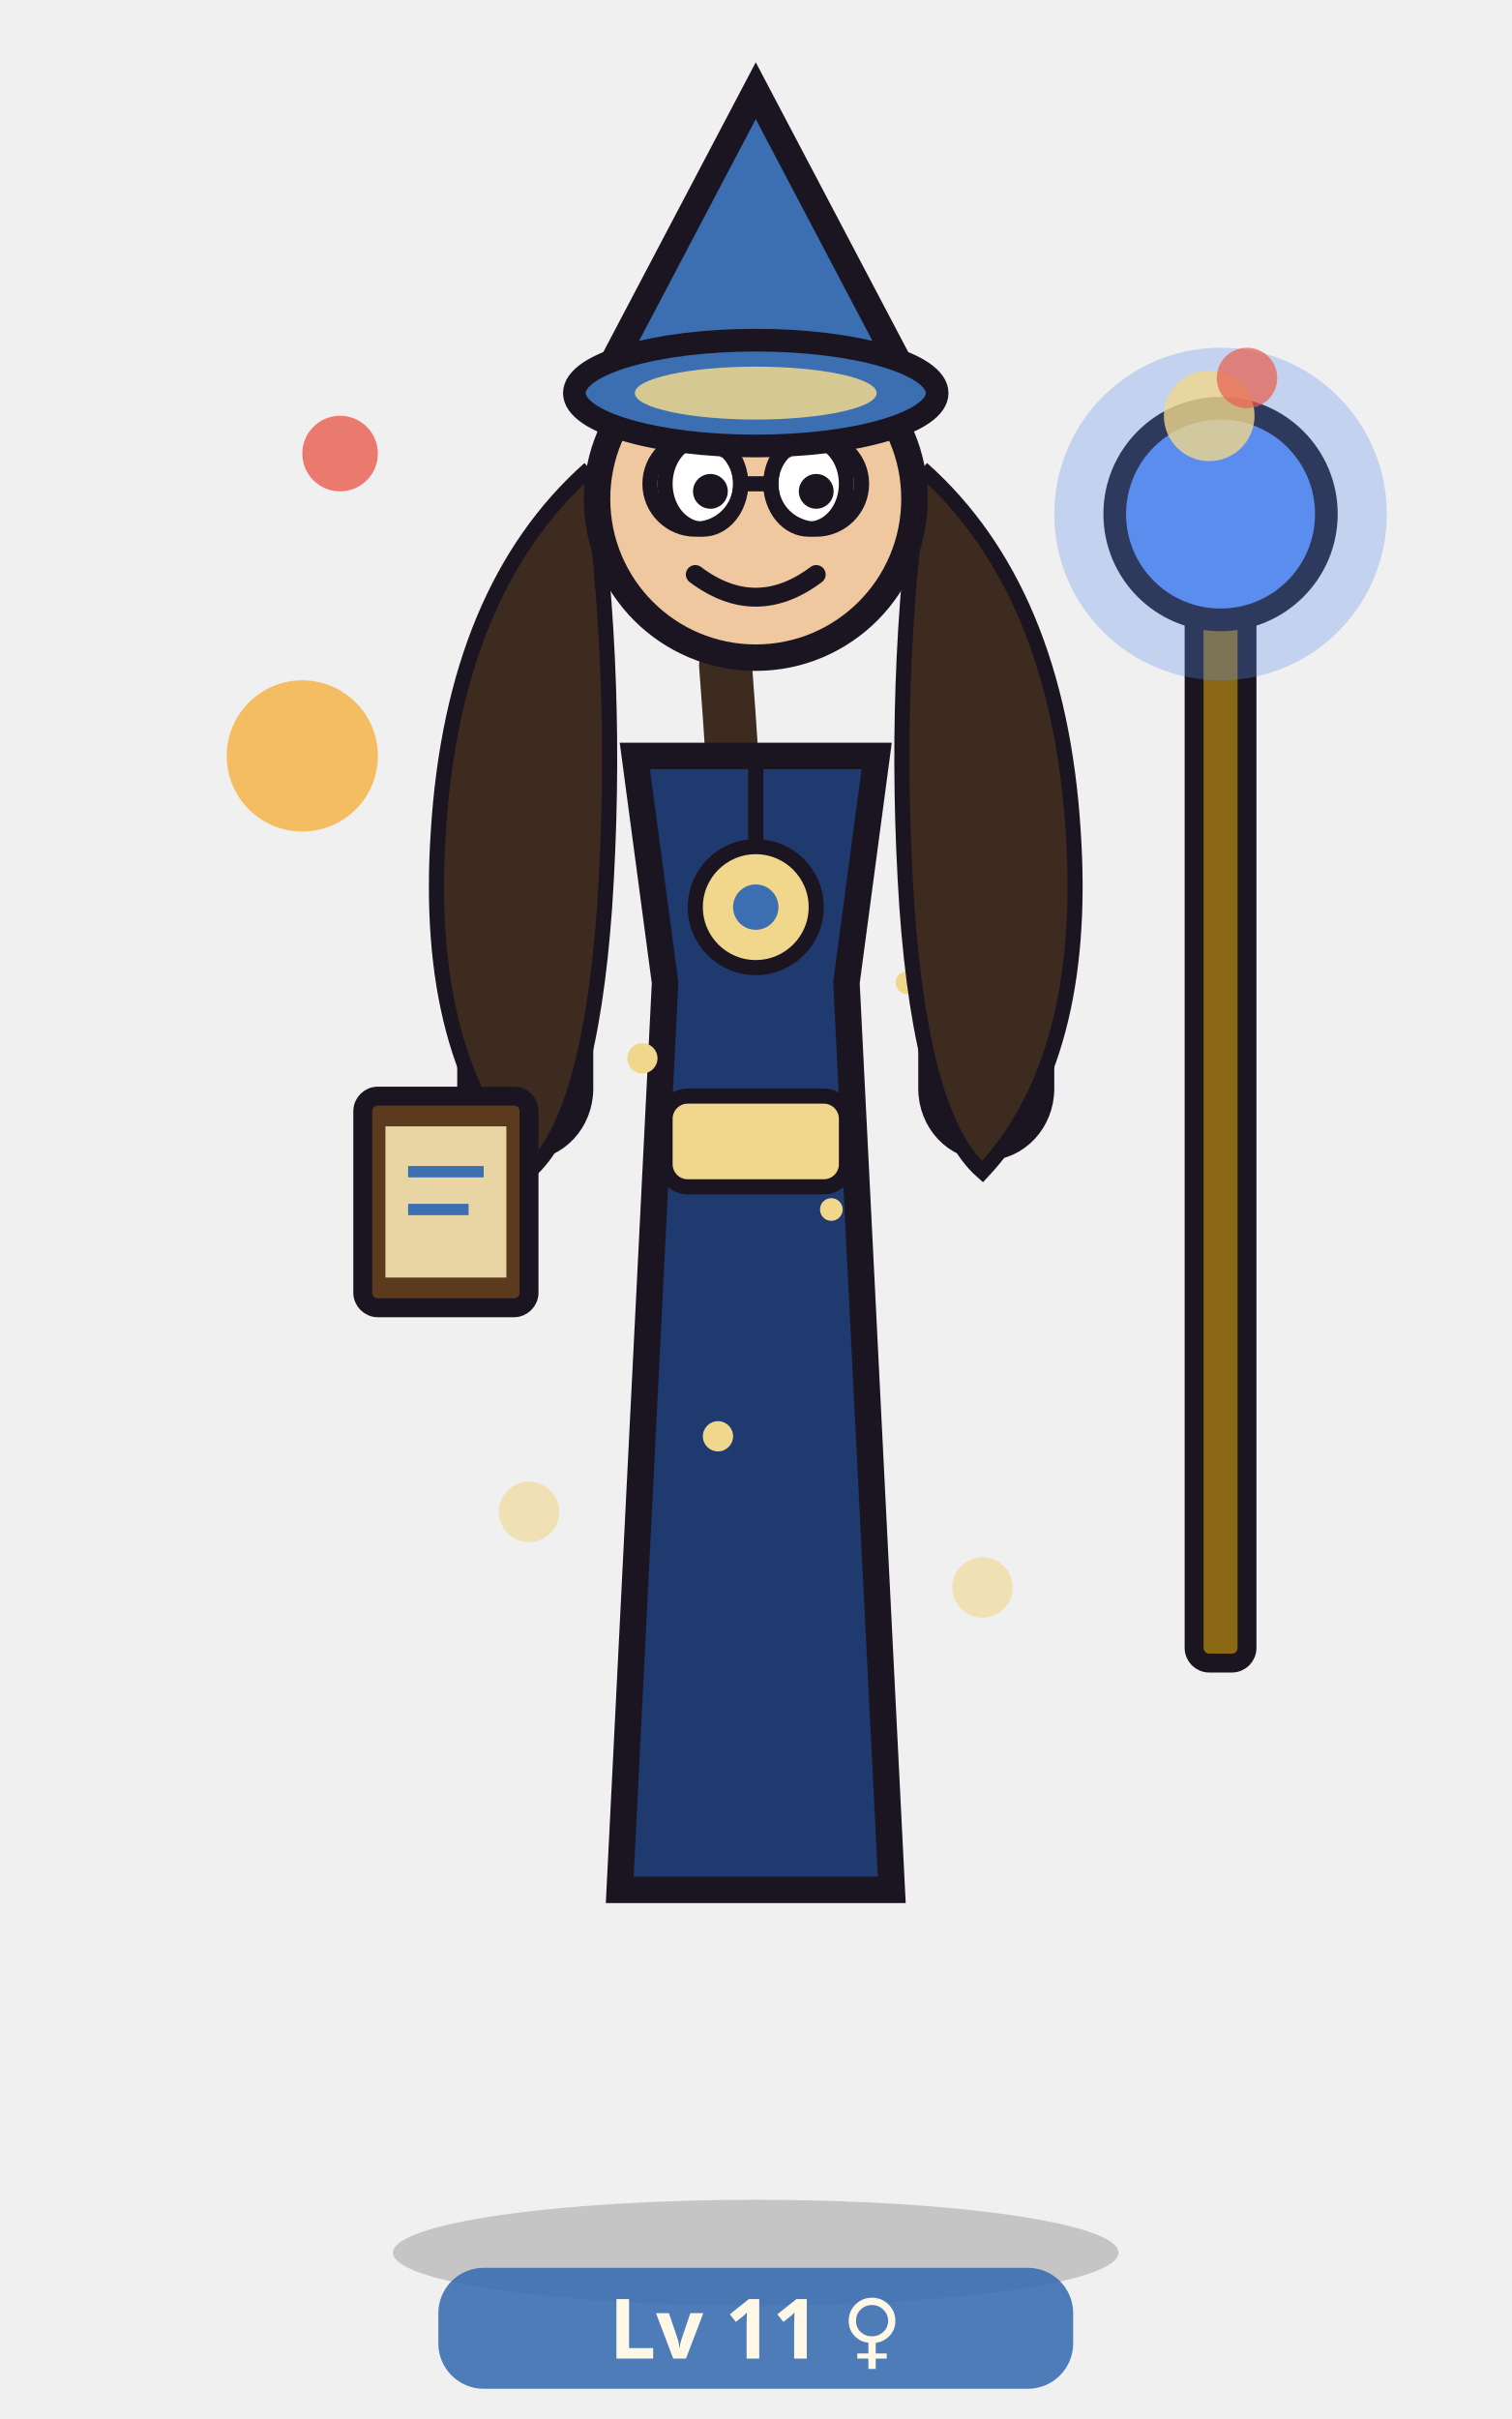
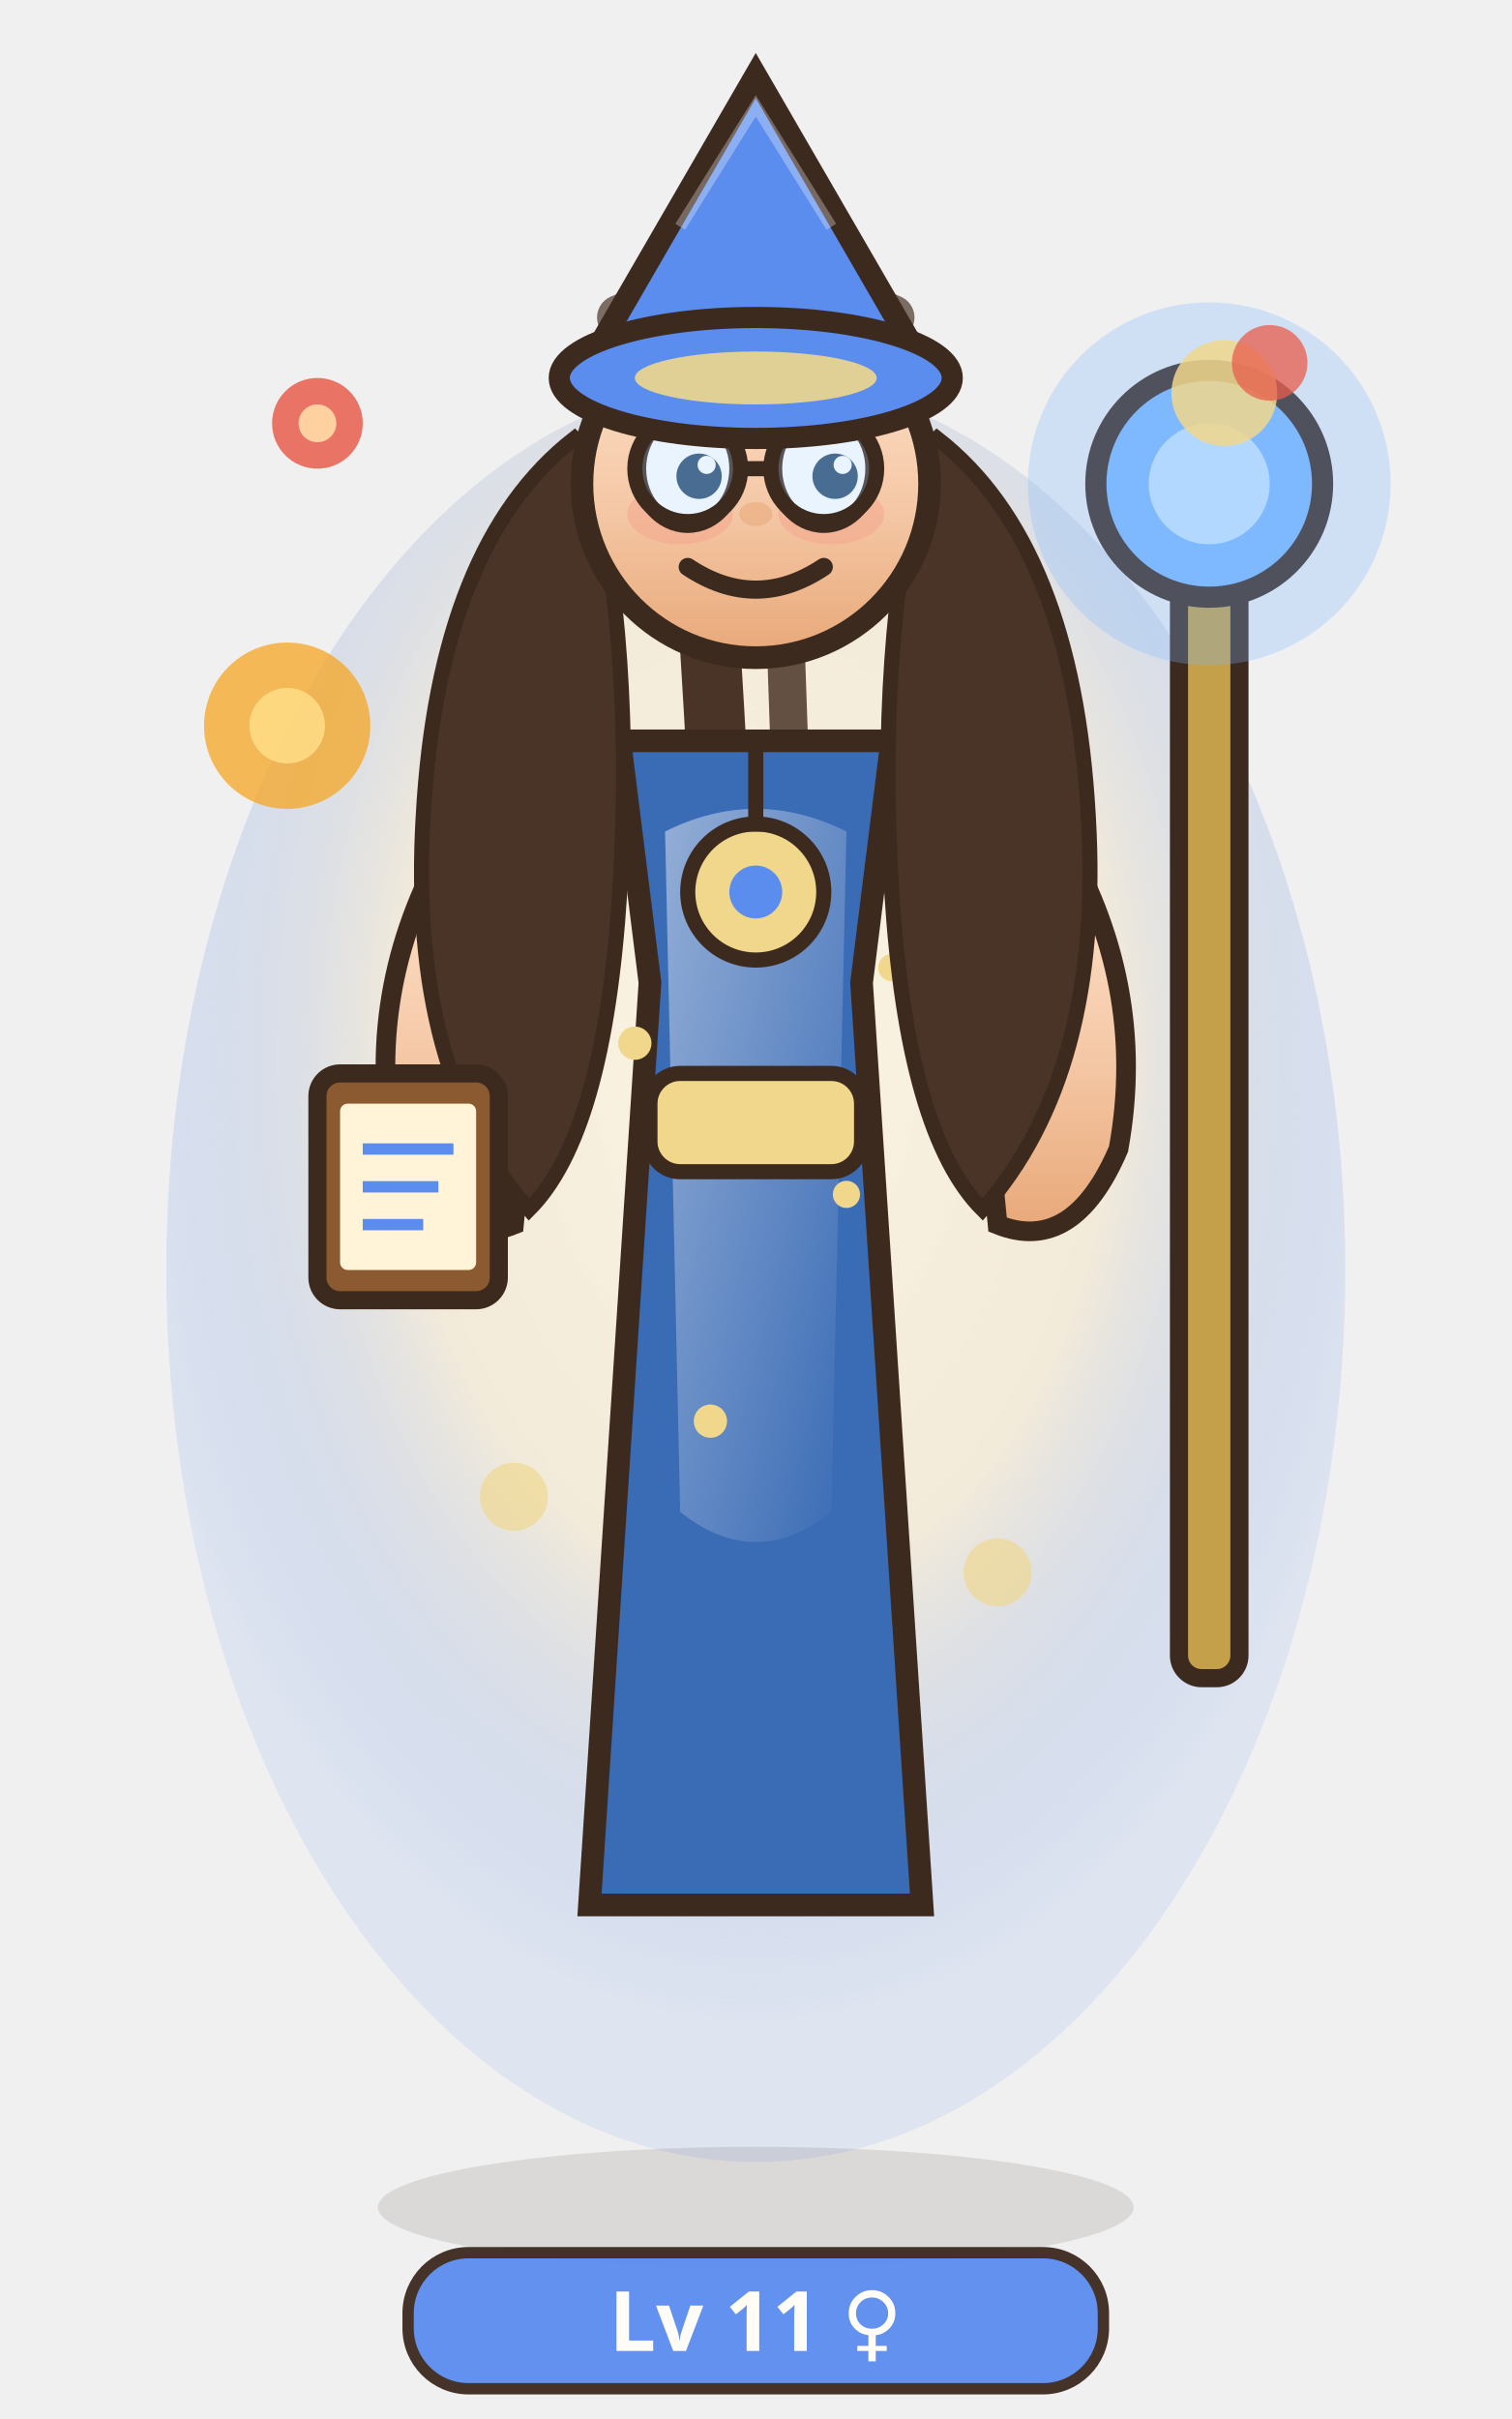
<svg xmlns="http://www.w3.org/2000/svg" viewBox="0 0 200 320" fill="none">
-   <path d="M96 88 Q100 140 98 185" fill="none" stroke="#3D2B1F" stroke-width="7" stroke-linecap="round" />
-   <ellipse cx="100" cy="298" rx="48" ry="7" fill="#000" opacity="0.18" />
-   <path d="M84 100 L116 100 L112 130 L118 250 L82 250 L88 130 Z" fill="#1E3A6E" stroke="#1a1520" stroke-width="3.5" />
-   <circle cx="85" cy="140" r="2" fill="#F0D78C" />
-   <circle cx="110" cy="160" r="1.5" fill="#F0D78C" />
-   <circle cx="95" cy="190" r="2" fill="#F0D78C" />
-   <circle cx="120" cy="130" r="1.5" fill="#F0D78C" />
-   <rect x="88" y="145" width="24" height="12" rx="3" fill="#F0D78C" stroke="#1a1520" stroke-width="2" />
-   <rect x="62" y="112" width="15" height="40" rx="8" fill="#F0C8A0" stroke="#1a1520" stroke-width="3" />
-   <rect x="123" y="112" width="15" height="40" rx="8" fill="#F0C8A0" stroke="#1a1520" stroke-width="3" />
-   <path d="M78 62 Q60 78 58 110 Q56 140 70 155 Q78 148 80 120 Q82 90 78 62" fill="#3D2B1F" stroke="#1a1520" stroke-width="2" />
-   <path d="M122 62 Q140 78 142 110 Q144 140 130 155 Q122 148 120 120 Q118 90 122 62" fill="#3D2B1F" stroke="#1a1520" stroke-width="2" />
-   <circle cx="100" cy="66" r="21" fill="#F0C8A0" stroke="#1a1520" stroke-width="3.5" />
-   <ellipse cx="93" cy="64" rx="5" ry="6" fill="#fff" stroke="#1a1520" stroke-width="2" />
-   <ellipse cx="107" cy="64" rx="5" ry="6" fill="#fff" stroke="#1a1520" stroke-width="2" />
-   <circle cx="94" cy="65" r="2.3" fill="#1a1520" />
-   <circle cx="108" cy="65" r="2.3" fill="#1a1520" />
-   <path d="M88 60 Q92 56 96 60" stroke="#1a1520" stroke-width="1.5" fill="none" />
-   <path d="M104 60 Q108 56 112 60" stroke="#1a1520" stroke-width="1.5" fill="none" />
-   <path d="M92 76 Q100 82 108 76" stroke="#1a1520" stroke-width="2.5" fill="none" stroke-linecap="round" />
-   <path d="M84 44 Q100 34 116 44 Q110 48 100 46 Q90 48 84 44" fill="#3D2B1F" stroke="#1a1520" stroke-width="2" />
-   <rect x="82" y="44" width="36" height="5" rx="2.5" fill="#F0D78C" stroke="#1a1520" stroke-width="1.8" />
-   <circle cx="100" cy="46.5" r="2.8" fill="#3B6FB2" stroke="#1a1520" stroke-width="1.4" />
-   <circle cx="92" cy="64" r="6" fill="none" stroke="#1a1520" stroke-width="2" />
-   <circle cx="108" cy="64" r="6" fill="none" stroke="#1a1520" stroke-width="2" />
-   <line x1="98" y1="64" x2="102" y2="64" stroke="#1a1520" stroke-width="2" />
-   <g transform="translate(48,145)">
-     <rect x="0" y="0" width="22" height="28" rx="2" fill="#5C3A1E" stroke="#1a1520" stroke-width="2.5" />
-     <rect x="3" y="4" width="16" height="20" fill="#E8D5A3" />
-     <path d="M6 10 H16 M6 15 H14" stroke="#3B6FB2" stroke-width="1.5" />
+   <defs>
+     <radialGradient id="bg" cx="50%" cy="38%" r="55%">
+       <stop offset="0%" stop-color="#FFF8E7" stop-opacity="0.95" />
+       <stop offset="55%" stop-color="#F5E6C8" stop-opacity="0.55" />
+       <stop offset="100%" stop-color="#5B8DEF" stop-opacity="0.12" />
+     </radialGradient>
+     <linearGradient id="skinG" x1="0" y1="0" x2="0" y2="1">
+       <stop offset="0%" stop-color="#FFE4CC" />
+       <stop offset="55%" stop-color="#F5C9A8" />
+       <stop offset="100%" stop-color="#E8A878" />
+     </linearGradient>
+     <linearGradient id="shine" x1="0" y1="0" x2="1" y2="1">
+       <stop offset="0%" stop-color="#fff" stop-opacity="0.45" />
+       <stop offset="100%" stop-color="#fff" stop-opacity="0" />
+     </linearGradient>
+   </defs>
+   <ellipse cx="100" cy="168" rx="78" ry="118" fill="url(#bg)" />
+   <path d="M94 86 Q98 150 96 190" fill="none" stroke="#4A3428" stroke-width="8" stroke-linecap="round" />
+   <path d="M104 86 Q106 145 108 185" fill="none" stroke="#4A3428" stroke-width="5" stroke-linecap="round" opacity="0.85" />
+   <ellipse cx="100" cy="292" rx="50" ry="8" fill="#3D2A1F" opacity="0.12" />
+   <path d="M82 98 L118 98 L114 130 L122 252 L78 252 L86 130 Z" fill="#3A6BB5" stroke="#3D2A1F" stroke-width="3" />
+   <path d="M88 110 Q100 104 112 110 L110 200 Q100 208 90 200 Z" fill="url(#shine)" />
+   <circle cx="84" cy="138" r="2.2" fill="#F0D78C" />
+   <circle cx="112" cy="158" r="1.8" fill="#F0D78C" />
+   <circle cx="94" cy="188" r="2.2" fill="#F0D78C" />
+   <circle cx="118" cy="128" r="1.8" fill="#F0D78C" />
+   <rect x="86" y="142" width="28" height="13" rx="4" fill="#F0D78C" stroke="#3D2A1F" stroke-width="2" />
+   <path d="M60 110 Q48 130 52 152 Q58 166 68 162 Q70 140 74 118 Z" fill="url(#skinG)" stroke="#3D2A1F" stroke-width="2.6" />
+   <path d="M140 110 Q152 130 148 152 Q142 166 132 162 Q130 140 126 118 Z" fill="url(#skinG)" stroke="#3D2A1F" stroke-width="2.6" />
+   <path d="M76 58 Q58 72 56 108 Q54 142 70 160 Q80 150 82 118 Q84 86 78 60 Z" fill="#4A3428" stroke="#3D2A1F" stroke-width="2" />
+   <path d="M124 58 Q142 72 144 108 Q146 142 130 160 Q120 150 118 118 Q116 86 122 60 Z" fill="#4A3428" stroke="#3D2A1F" stroke-width="2" />
+   <circle cx="100" cy="64" r="23" fill="url(#skinG)" stroke="#3D2A1F" stroke-width="3" />
+   <ellipse cx="90" cy="68" rx="7" ry="4" fill="#F4A08A" opacity="0.45" />
+   <ellipse cx="110" cy="68" rx="7" ry="4" fill="#F4A08A" opacity="0.45" />
+   <ellipse cx="91" cy="62" rx="6.5" ry="7.5" fill="#fff" stroke="#3D2A1F" stroke-width="2" />
+   <ellipse cx="109" cy="62" rx="6.5" ry="7.5" fill="#fff" stroke="#3D2A1F" stroke-width="2" />
+   <circle cx="92.5" cy="63" r="3" fill="#2A4A6E" />
+   <circle cx="110.5" cy="63" r="3" fill="#2A4A6E" />
+   <circle cx="93.5" cy="61.5" r="1.2" fill="#fff" />
+   <circle cx="111.5" cy="61.5" r="1.2" fill="#fff" />
+   <path d="M84 56 Q90 51 96 56" stroke="#3D2A1F" stroke-width="1.6" fill="none" stroke-linecap="round" />
+   <path d="M104 56 Q110 51 116 56" stroke="#3D2A1F" stroke-width="1.6" fill="none" stroke-linecap="round" />
+   <ellipse cx="100" cy="68" rx="2.2" ry="1.6" fill="#E8A878" opacity="0.55" />
+   <path d="M91 75 Q100 81 109 75" stroke="#3D2A1F" stroke-width="2.4" fill="none" stroke-linecap="round" />
+   <path d="M78 48 Q100 28 122 48 Q116 56 100 54 Q84 56 78 48 Z" fill="#4A3428" stroke="#3D2A1F" stroke-width="2" />
+   <path d="M82 42 Q100 34 118 42" fill="none" stroke="#4A3428" stroke-width="6" stroke-linecap="round" opacity="0.7" />
+   <rect x="80" y="44" width="40" height="5.5" rx="2.5" fill="#F0D78C" stroke="#3D2A1F" stroke-width="1.6" />
+   <circle cx="100" cy="46.5" r="3" fill="#5B8DEF" stroke="#3D2A1F" stroke-width="1.3" />
+   <circle cx="91" cy="62" r="7" fill="#A8D4FF" fill-opacity="0.25" stroke="#3D2A1F" stroke-width="2" />
+   <circle cx="109" cy="62" r="7" fill="#A8D4FF" fill-opacity="0.25" stroke="#3D2A1F" stroke-width="2" />
+   <line x1="98" y1="62" x2="102" y2="62" stroke="#3D2A1F" stroke-width="2" />
+   <g transform="translate(42,142)">
+     <rect x="0" y="0" width="24" height="30" rx="3" fill="#8B5A30" stroke="#3D2A1F" stroke-width="2.4" />
+     <rect x="3" y="4" width="18" height="22" rx="1" fill="#FFF4D8" />
+     <path d="M6 10 H18 M6 15 H16 M6 20 H14" stroke="#5B8DEF" stroke-width="1.5" />
  </g>
-   <circle cx="100" cy="120" r="8" fill="#F0D78C" stroke="#1a1520" stroke-width="2" />
-   <circle cx="100" cy="120" r="3" fill="#3B6FB2" />
-   <line x1="100" y1="100" x2="100" y2="112" stroke="#1a1520" stroke-width="2" />
-   <rect x="158" y="70" width="7" height="150" rx="2" fill="#8B6914" stroke="#1a1520" stroke-width="2.5" />
-   <circle cx="161.5" cy="68" r="14" fill="#5B8DEF" stroke="#1a1520" stroke-width="3" />
-   <circle cx="161.5" cy="68" r="22" fill="#5B8DEF" opacity="0.3" />
-   <circle cx="40" cy="100" r="10" fill="#F5A623" opacity="0.7" />
-   <circle cx="160" cy="55" r="6" fill="#F0D78C" opacity="0.8" />
-   <circle cx="70" cy="200" r="4" fill="#F0D78C" opacity="0.6" />
-   <circle cx="130" cy="210" r="4" fill="#F0D78C" opacity="0.6" />
-   <circle cx="45" cy="60" r="5" fill="#E85D4C" opacity="0.8" />
-   <circle cx="165" cy="50" r="4" fill="#E85D4C" opacity="0.7" />
-   <path d="M80 50 L100 12 L120 50 Z" fill="#3B6FB2" stroke="#1a1520" stroke-width="3.5" />
-   <ellipse cx="100" cy="52" rx="24" ry="7" fill="#3B6FB2" stroke="#1a1520" stroke-width="3" />
-   <ellipse cx="100" cy="52" rx="16" ry="3.5" fill="#F0D78C" opacity="0.85" />
-   <rect x="58" y="300" width="84" height="16" rx="6" fill="#3B6FB2" opacity="0.9" />
-   <text x="100" y="312" text-anchor="middle" font-family="Verdana, sans-serif" font-size="11" font-weight="700" fill="#FFF8E7">Lv 11 ♀</text>
+   <circle cx="100" cy="118" r="9" fill="#F0D78C" stroke="#3D2A1F" stroke-width="2" />
+   <circle cx="100" cy="118" r="3.5" fill="#5B8DEF" />
+   <line x1="100" y1="98" x2="100" y2="110" stroke="#3D2A1F" stroke-width="2" />
+   <rect x="156" y="66" width="8" height="156" rx="3" fill="#C4A04A" stroke="#3D2A1F" stroke-width="2.4" />
+   <circle cx="160" cy="64" r="15" fill="#7EB8FF" stroke="#3D2A1F" stroke-width="2.8" />
+   <circle cx="160" cy="64" r="8" fill="#C8E4FF" />
+   <circle cx="160" cy="64" r="24" fill="#7EB8FF" opacity="0.28" />
+   <circle cx="38" cy="96" r="11" fill="#F5A623" opacity="0.75" />
+   <circle cx="38" cy="96" r="5" fill="#FFE08A" opacity="0.8" />
+   <circle cx="162" cy="52" r="7" fill="#F0D78C" opacity="0.85" />
+   <circle cx="68" cy="198" r="4.5" fill="#F0D78C" opacity="0.65" />
+   <circle cx="132" cy="208" r="4.5" fill="#F0D78C" opacity="0.65" />
+   <circle cx="42" cy="56" r="6" fill="#E85D4C" opacity="0.85" />
+   <circle cx="168" cy="48" r="5" fill="#E85D4C" opacity="0.75" />
+   <circle cx="42" cy="56" r="2.5" fill="#FFD0A0" />
+   <path d="M78 48 L100 10 L122 48 Z" fill="#5B8DEF" stroke="#3D2A1F" stroke-width="3" />
+   <ellipse cx="100" cy="50" rx="26" ry="8" fill="#5B8DEF" stroke="#3D2A1F" stroke-width="2.8" />
+   <ellipse cx="100" cy="50" rx="16" ry="3.5" fill="#F0D78C" opacity="0.9" />
+   <path d="M90 30 L100 14 L110 30" fill="none" stroke="#fff" stroke-width="1.5" opacity="0.3" />
+   <rect x="54" y="298" width="92" height="18" rx="8" fill="#5B8DEF" stroke="#3D2A1F" stroke-width="1.5" opacity="0.95" />
+   <text x="100" y="311" text-anchor="middle" font-family="Verdana, sans-serif" font-size="11" font-weight="700" fill="#FFFDF5">Lv 11 ♀</text>
</svg>
